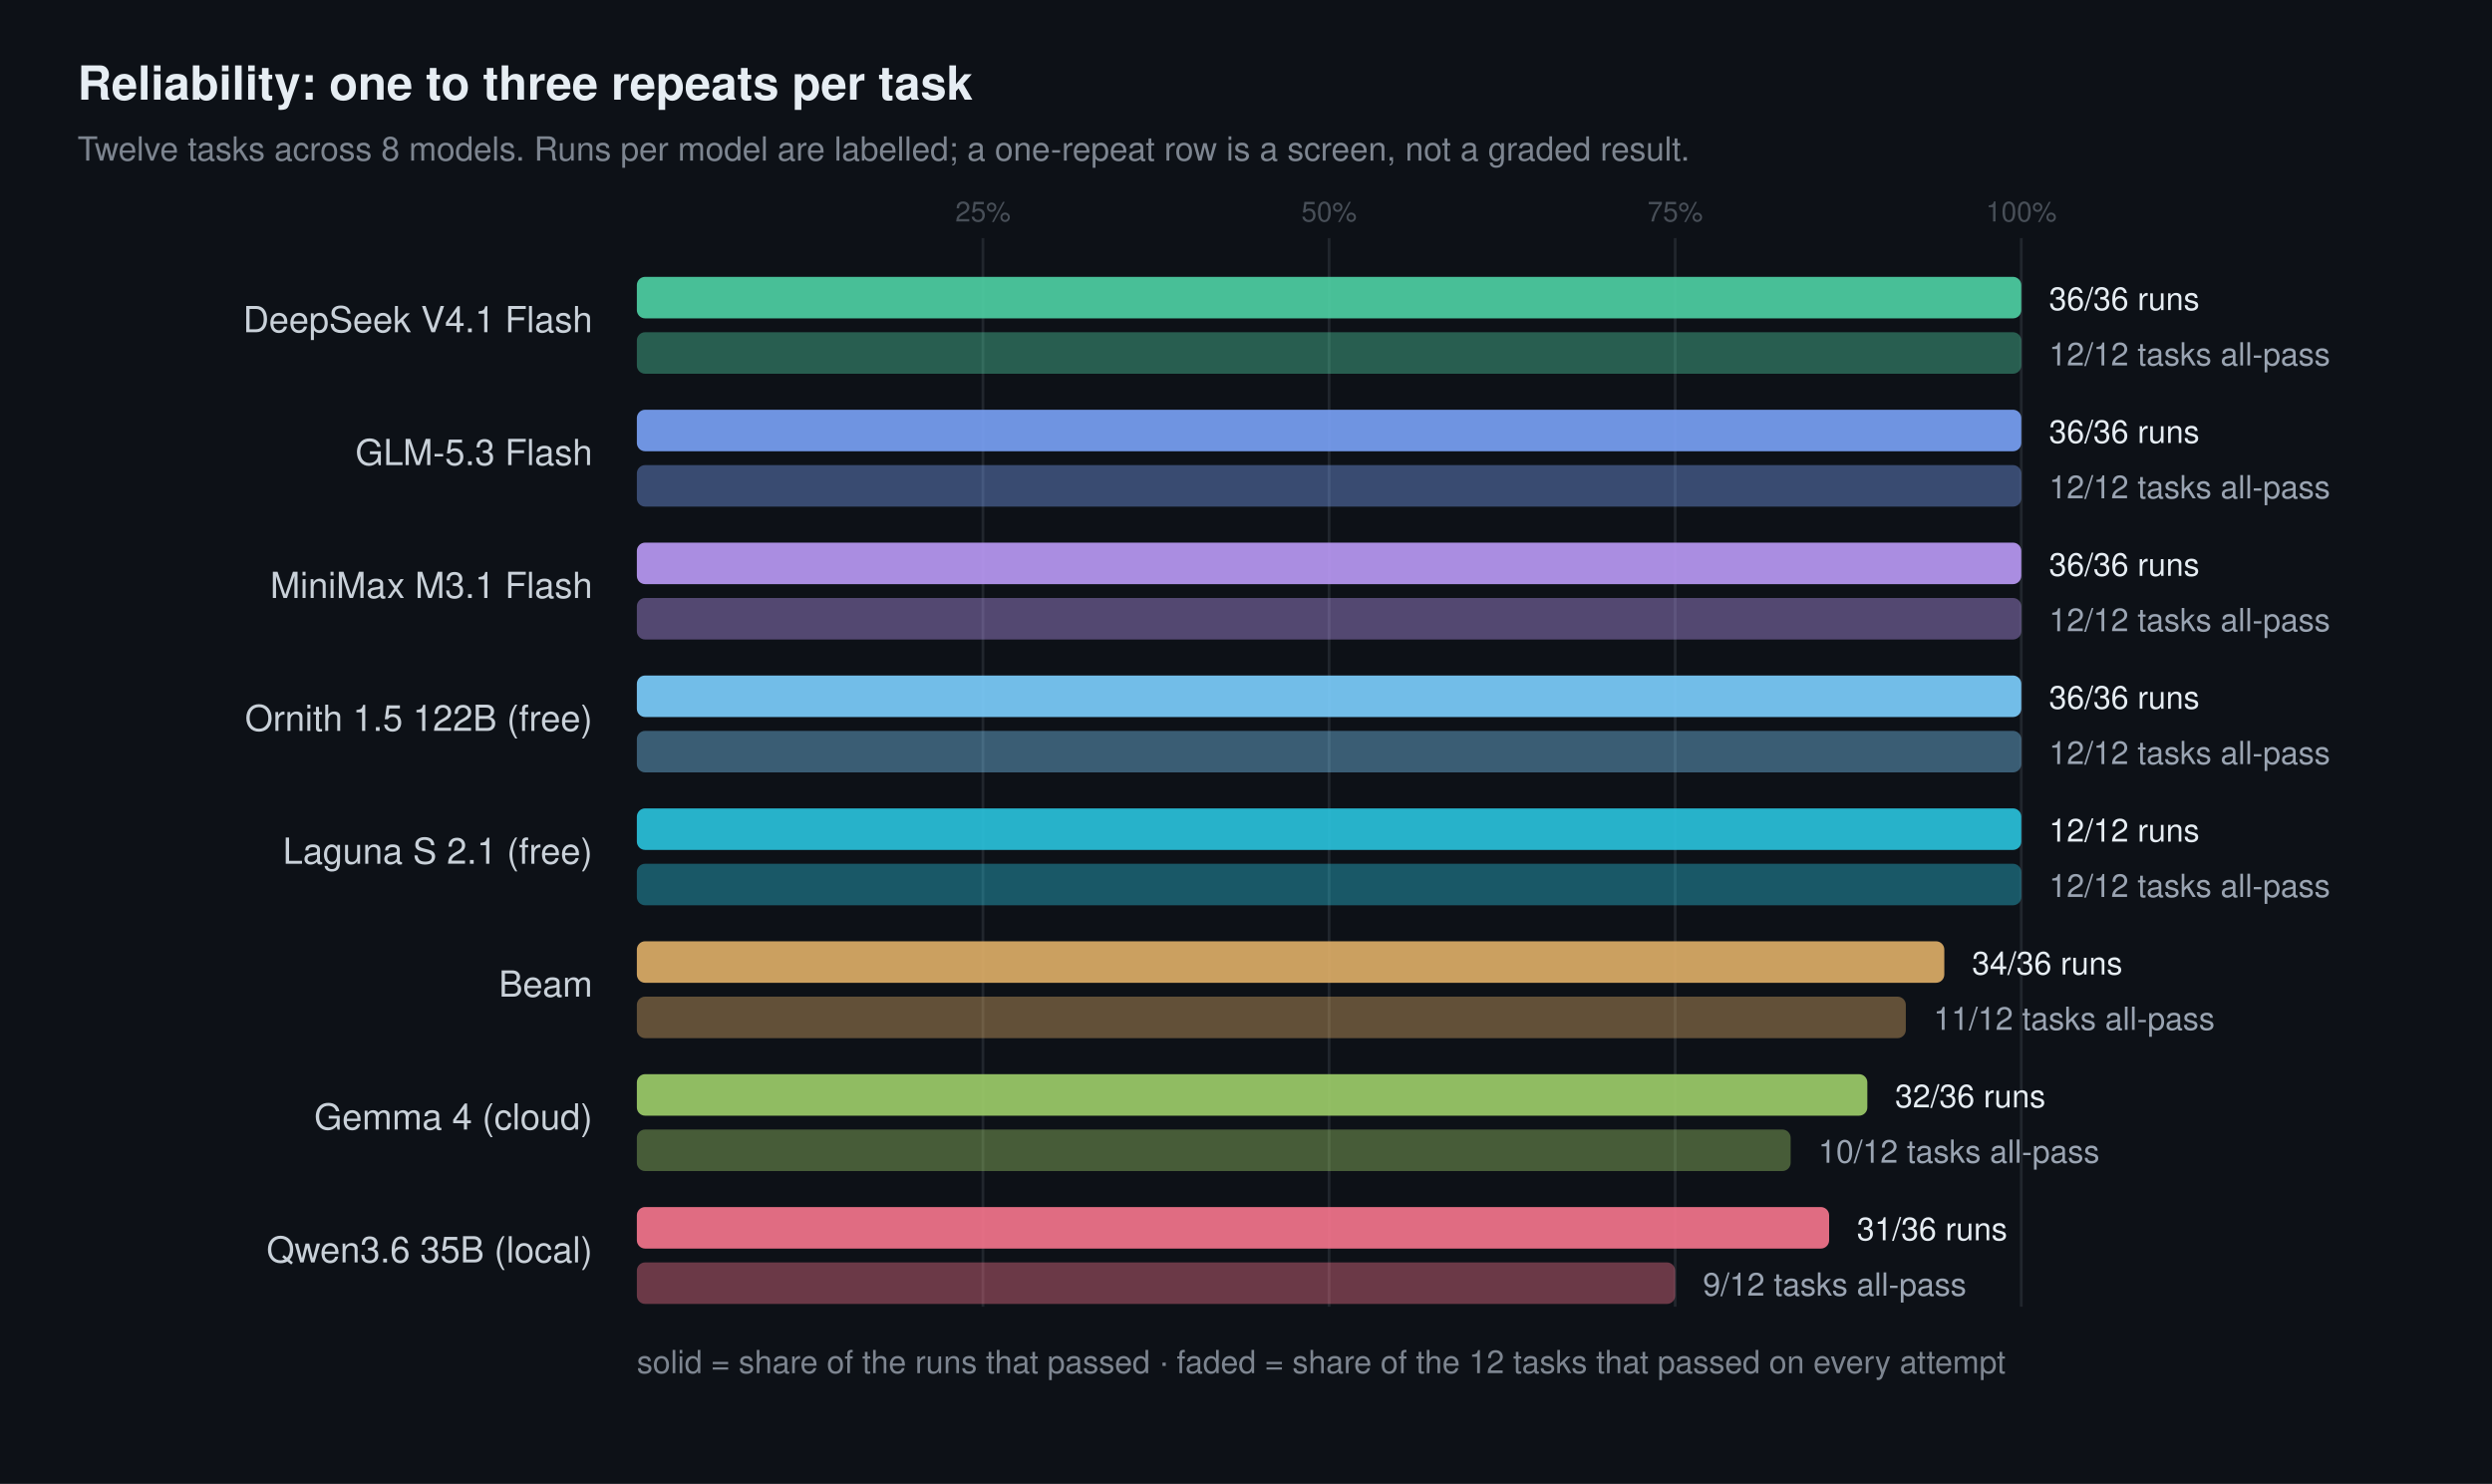
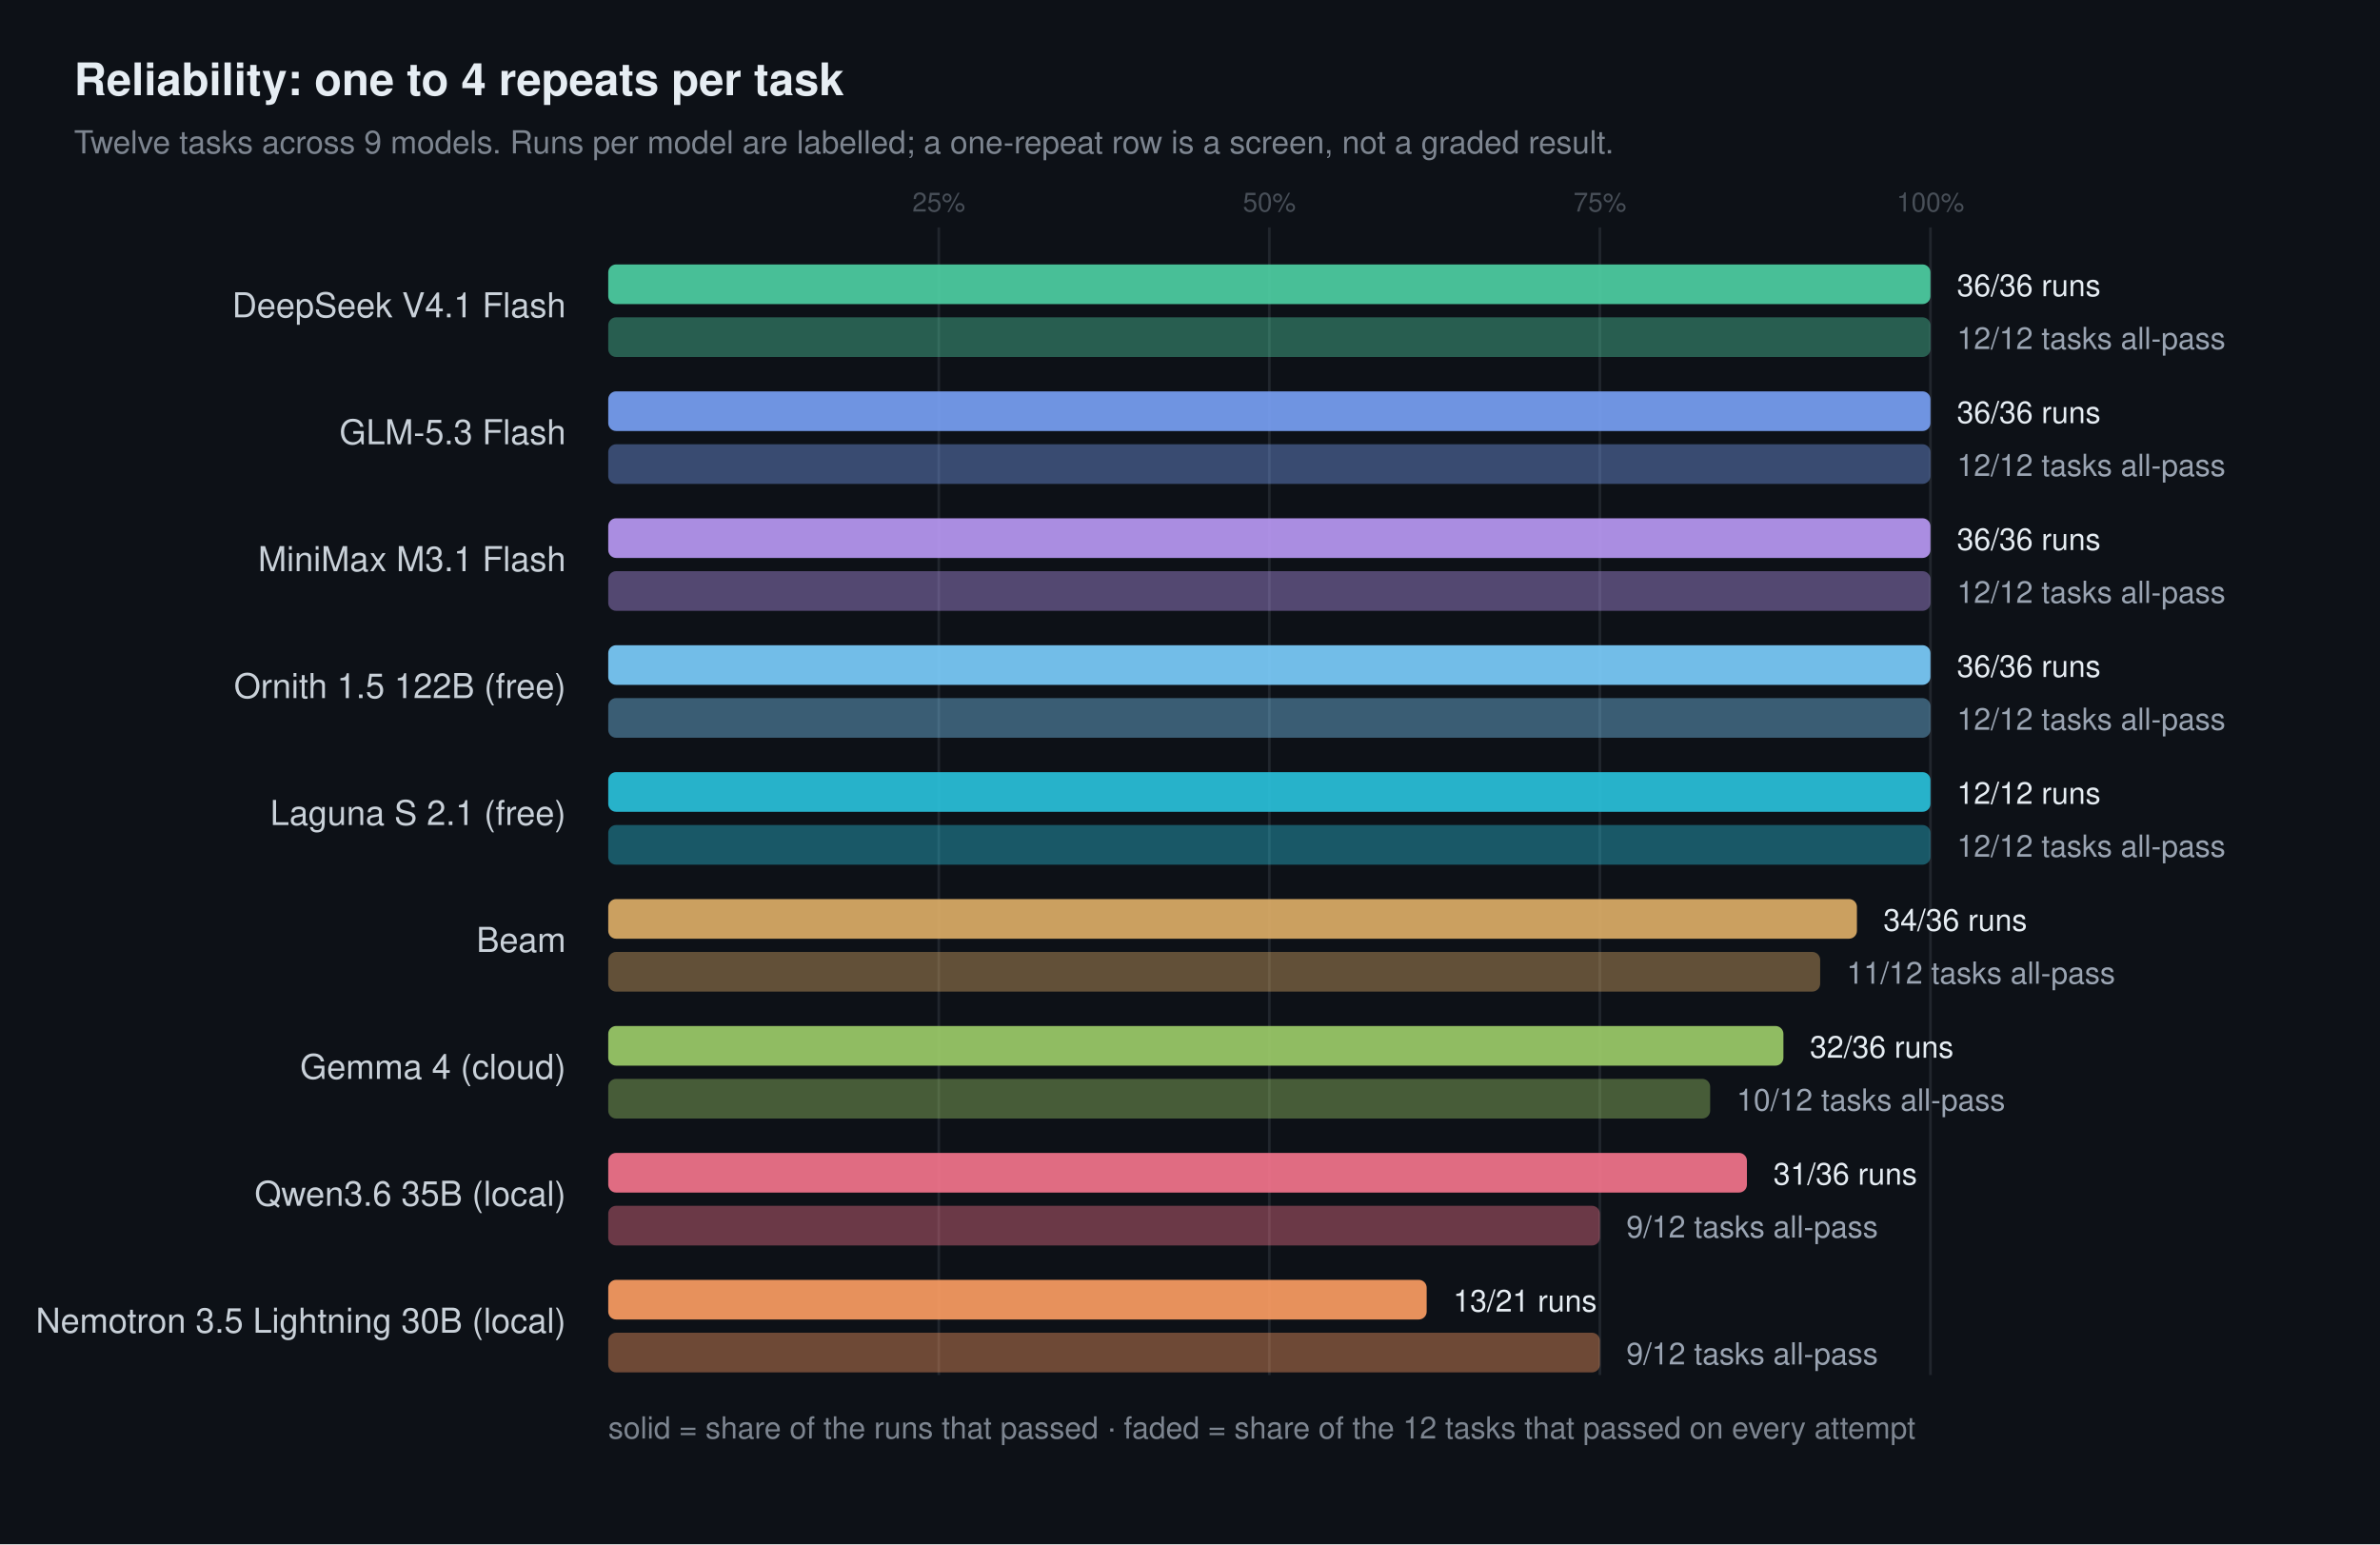
- <svg xmlns="http://www.w3.org/2000/svg" width="900" height="536" viewBox="0 0 900 536" font-family="ui-sans-serif, -apple-system, Segoe UI, Helvetica, Arial, sans-serif">
+ <svg xmlns="http://www.w3.org/2000/svg" width="900" height="584" viewBox="0 0 900 584" font-family="ui-sans-serif, -apple-system, Segoe UI, Helvetica, Arial, sans-serif">
  <rect width="100%" height="100%" fill="#0d1117" />
-   <text x="28" y="36" fill="#e6edf3" font-size="17" font-weight="600">Reliability: one to three repeats per task</text>
-   <text x="28" y="58" fill="#7d8590" font-size="12">Twelve tasks across 8 models. Runs per model are labelled; a one-repeat row is a screen, not a graded result.</text>
-   <line x1="355.0" y1="86" x2="355.0" y2="472" stroke="#21262d" stroke-width="1" />
+   <text x="28" y="36" fill="#e6edf3" font-size="17" font-weight="600">Reliability: one to 4 repeats per task</text>
+   <text x="28" y="58" fill="#7d8590" font-size="12">Twelve tasks across 9 models. Runs per model are labelled; a one-repeat row is a screen, not a graded result.</text>
+   <line x1="355.0" y1="86" x2="355.0" y2="520" stroke="#21262d" stroke-width="1" />
  <text x="355.0" y="80" fill="#484f58" font-size="10" text-anchor="middle">25%</text>
-   <line x1="480.0" y1="86" x2="480.0" y2="472" stroke="#21262d" stroke-width="1" />
+   <line x1="480.0" y1="86" x2="480.0" y2="520" stroke="#21262d" stroke-width="1" />
  <text x="480.0" y="80" fill="#484f58" font-size="10" text-anchor="middle">50%</text>
-   <line x1="605.0" y1="86" x2="605.0" y2="472" stroke="#21262d" stroke-width="1" />
+   <line x1="605.0" y1="86" x2="605.0" y2="520" stroke="#21262d" stroke-width="1" />
  <text x="605.0" y="80" fill="#484f58" font-size="10" text-anchor="middle">75%</text>
-   <line x1="730.0" y1="86" x2="730.0" y2="472" stroke="#21262d" stroke-width="1" />
+   <line x1="730.0" y1="86" x2="730.0" y2="520" stroke="#21262d" stroke-width="1" />
  <text x="730.0" y="80" fill="#484f58" font-size="10" text-anchor="middle">100%</text>
  <text x="214" y="120" fill="#c9d1d9" font-size="13" text-anchor="end">DeepSeek V4.1 Flash</text>
  <rect x="230" y="100" width="500.0" height="15" rx="3" fill="#4fd1a5" opacity="0.9" />
  <text x="740.0" y="112" fill="#e6edf3" font-size="11.5">36/36 runs</text>
  <rect x="230" y="120" width="500.0" height="15" rx="3" fill="#4fd1a5" opacity="0.4" />
  <text x="740.0" y="132" fill="#9aa4b2" font-size="11.5">12/12 tasks all-pass</text>
  <text x="214" y="168" fill="#c9d1d9" font-size="13" text-anchor="end">GLM-5.3 Flash</text>
  <rect x="230" y="148" width="500.0" height="15" rx="3" fill="#7aa2f7" opacity="0.9" />
  <text x="740.0" y="160" fill="#e6edf3" font-size="11.5">36/36 runs</text>
  <rect x="230" y="168" width="500.0" height="15" rx="3" fill="#7aa2f7" opacity="0.4" />
  <text x="740.0" y="180" fill="#9aa4b2" font-size="11.5">12/12 tasks all-pass</text>
  <text x="214" y="216" fill="#c9d1d9" font-size="13" text-anchor="end">MiniMax M3.1 Flash</text>
  <rect x="230" y="196" width="500.0" height="15" rx="3" fill="#bb9af7" opacity="0.9" />
  <text x="740.0" y="208" fill="#e6edf3" font-size="11.5">36/36 runs</text>
  <rect x="230" y="216" width="500.0" height="15" rx="3" fill="#bb9af7" opacity="0.4" />
  <text x="740.0" y="228" fill="#9aa4b2" font-size="11.5">12/12 tasks all-pass</text>
  <text x="214" y="264" fill="#c9d1d9" font-size="13" text-anchor="end">Ornith 1.5 122B (free)</text>
  <rect x="230" y="244" width="500.0" height="15" rx="3" fill="#7dcfff" opacity="0.9" />
  <text x="740.0" y="256" fill="#e6edf3" font-size="11.5">36/36 runs</text>
  <rect x="230" y="264" width="500.0" height="15" rx="3" fill="#7dcfff" opacity="0.4" />
  <text x="740.0" y="276" fill="#9aa4b2" font-size="11.5">12/12 tasks all-pass</text>
  <text x="214" y="312" fill="#c9d1d9" font-size="13" text-anchor="end">Laguna S 2.1 (free)</text>
  <rect x="230" y="292" width="500.0" height="15" rx="3" fill="#2ac3de" opacity="0.9" />
  <text x="740.0" y="304" fill="#e6edf3" font-size="11.5">12/12 runs</text>
  <rect x="230" y="312" width="500.0" height="15" rx="3" fill="#2ac3de" opacity="0.4" />
  <text x="740.0" y="324" fill="#9aa4b2" font-size="11.5">12/12 tasks all-pass</text>
  <text x="214" y="360" fill="#c9d1d9" font-size="13" text-anchor="end">Beam</text>
  <rect x="230" y="340" width="472.2" height="15" rx="3" fill="#e0af68" opacity="0.9" />
  <text x="712.2" y="352" fill="#e6edf3" font-size="11.5">34/36 runs</text>
  <rect x="230" y="360" width="458.3" height="15" rx="3" fill="#e0af68" opacity="0.4" />
  <text x="698.3" y="372" fill="#9aa4b2" font-size="11.5">11/12 tasks all-pass</text>
  <text x="214" y="408" fill="#c9d1d9" font-size="13" text-anchor="end">Gemma 4 (cloud)</text>
  <rect x="230" y="388" width="444.4" height="15" rx="3" fill="#9ece6a" opacity="0.9" />
  <text x="684.4" y="400" fill="#e6edf3" font-size="11.5">32/36 runs</text>
  <rect x="230" y="408" width="416.7" height="15" rx="3" fill="#9ece6a" opacity="0.4" />
  <text x="656.7" y="420" fill="#9aa4b2" font-size="11.5">10/12 tasks all-pass</text>
  <text x="214" y="456" fill="#c9d1d9" font-size="13" text-anchor="end">Qwen3.6 35B (local)</text>
  <rect x="230" y="436" width="430.6" height="15" rx="3" fill="#f7768e" opacity="0.9" />
  <text x="670.6" y="448" fill="#e6edf3" font-size="11.5">31/36 runs</text>
  <rect x="230" y="456" width="375.0" height="15" rx="3" fill="#f7768e" opacity="0.4" />
  <text x="615.0" y="468" fill="#9aa4b2" font-size="11.5">9/12 tasks all-pass</text>
-   <text x="230" y="496" fill="#7d8590" font-size="11.5">solid = share of the runs that passed   ·   faded = share of the 12 tasks that passed on every attempt</text>
+   <text x="214" y="504" fill="#c9d1d9" font-size="13" text-anchor="end">Nemotron 3.5 Lightning 30B (local)</text>
+   <rect x="230" y="484" width="309.5" height="15" rx="3" fill="#ff9e64" opacity="0.9" />
+   <text x="549.5" y="496" fill="#e6edf3" font-size="11.5">13/21 runs</text>
+   <rect x="230" y="504" width="375.0" height="15" rx="3" fill="#ff9e64" opacity="0.4" />
+   <text x="615.0" y="516" fill="#9aa4b2" font-size="11.5">9/12 tasks all-pass</text>
+   <text x="230" y="544" fill="#7d8590" font-size="11.5">solid = share of the runs that passed   ·   faded = share of the 12 tasks that passed on every attempt</text>
</svg>
